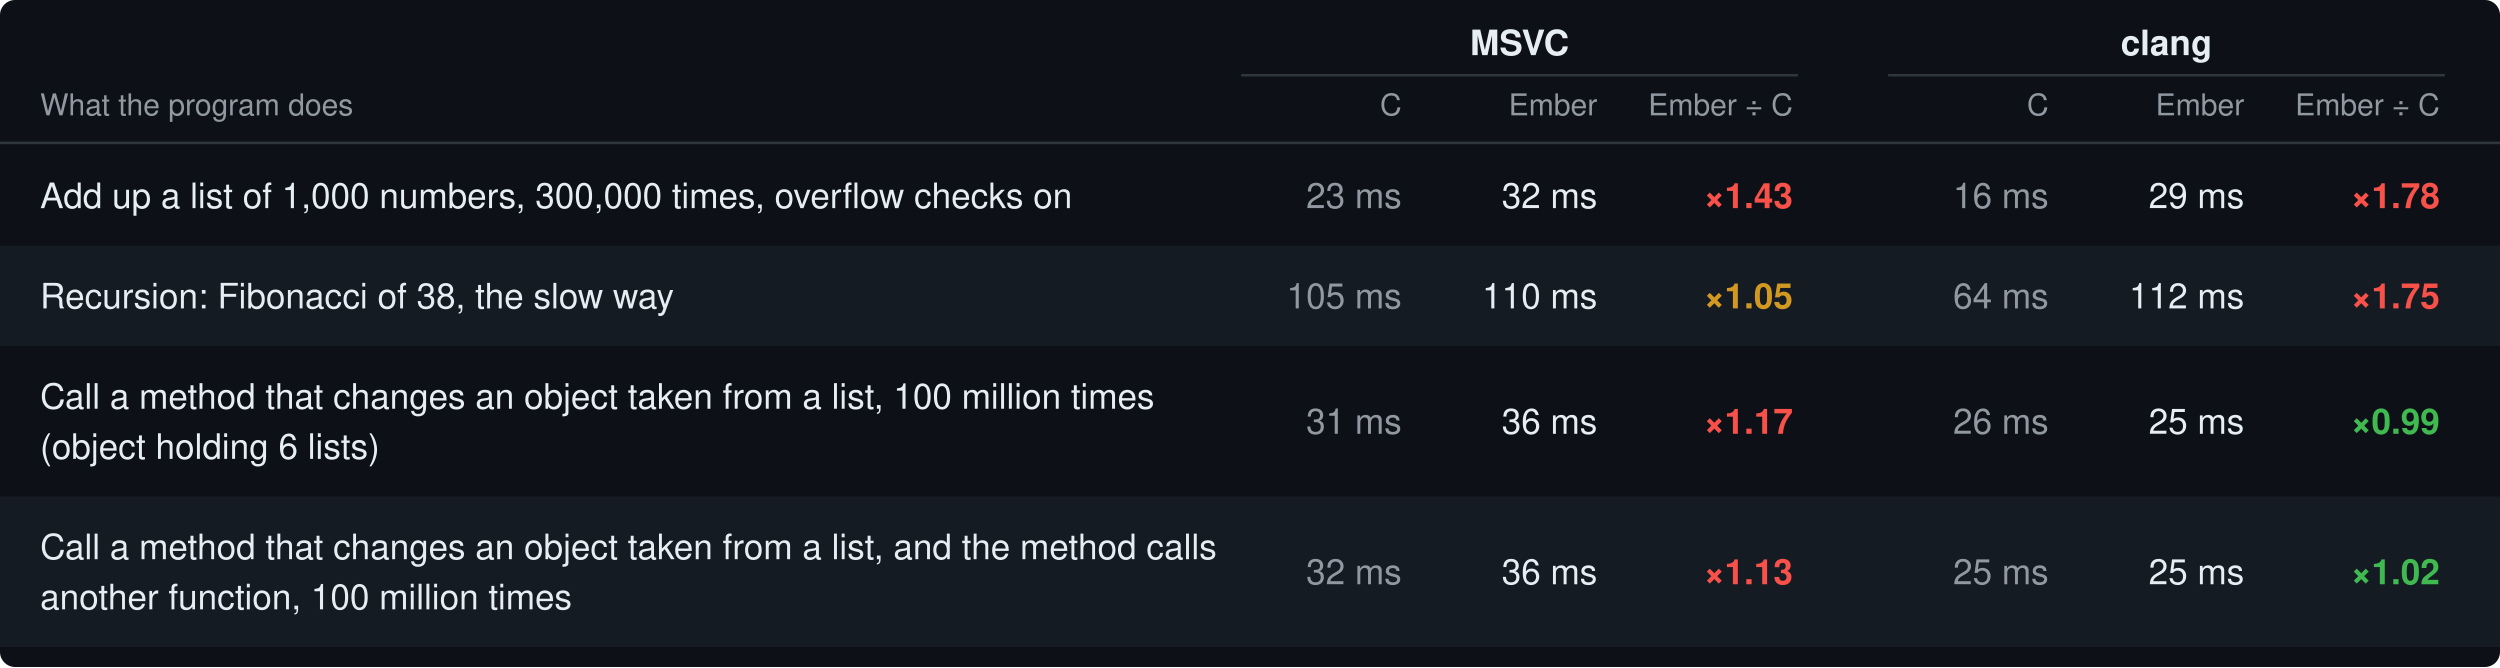
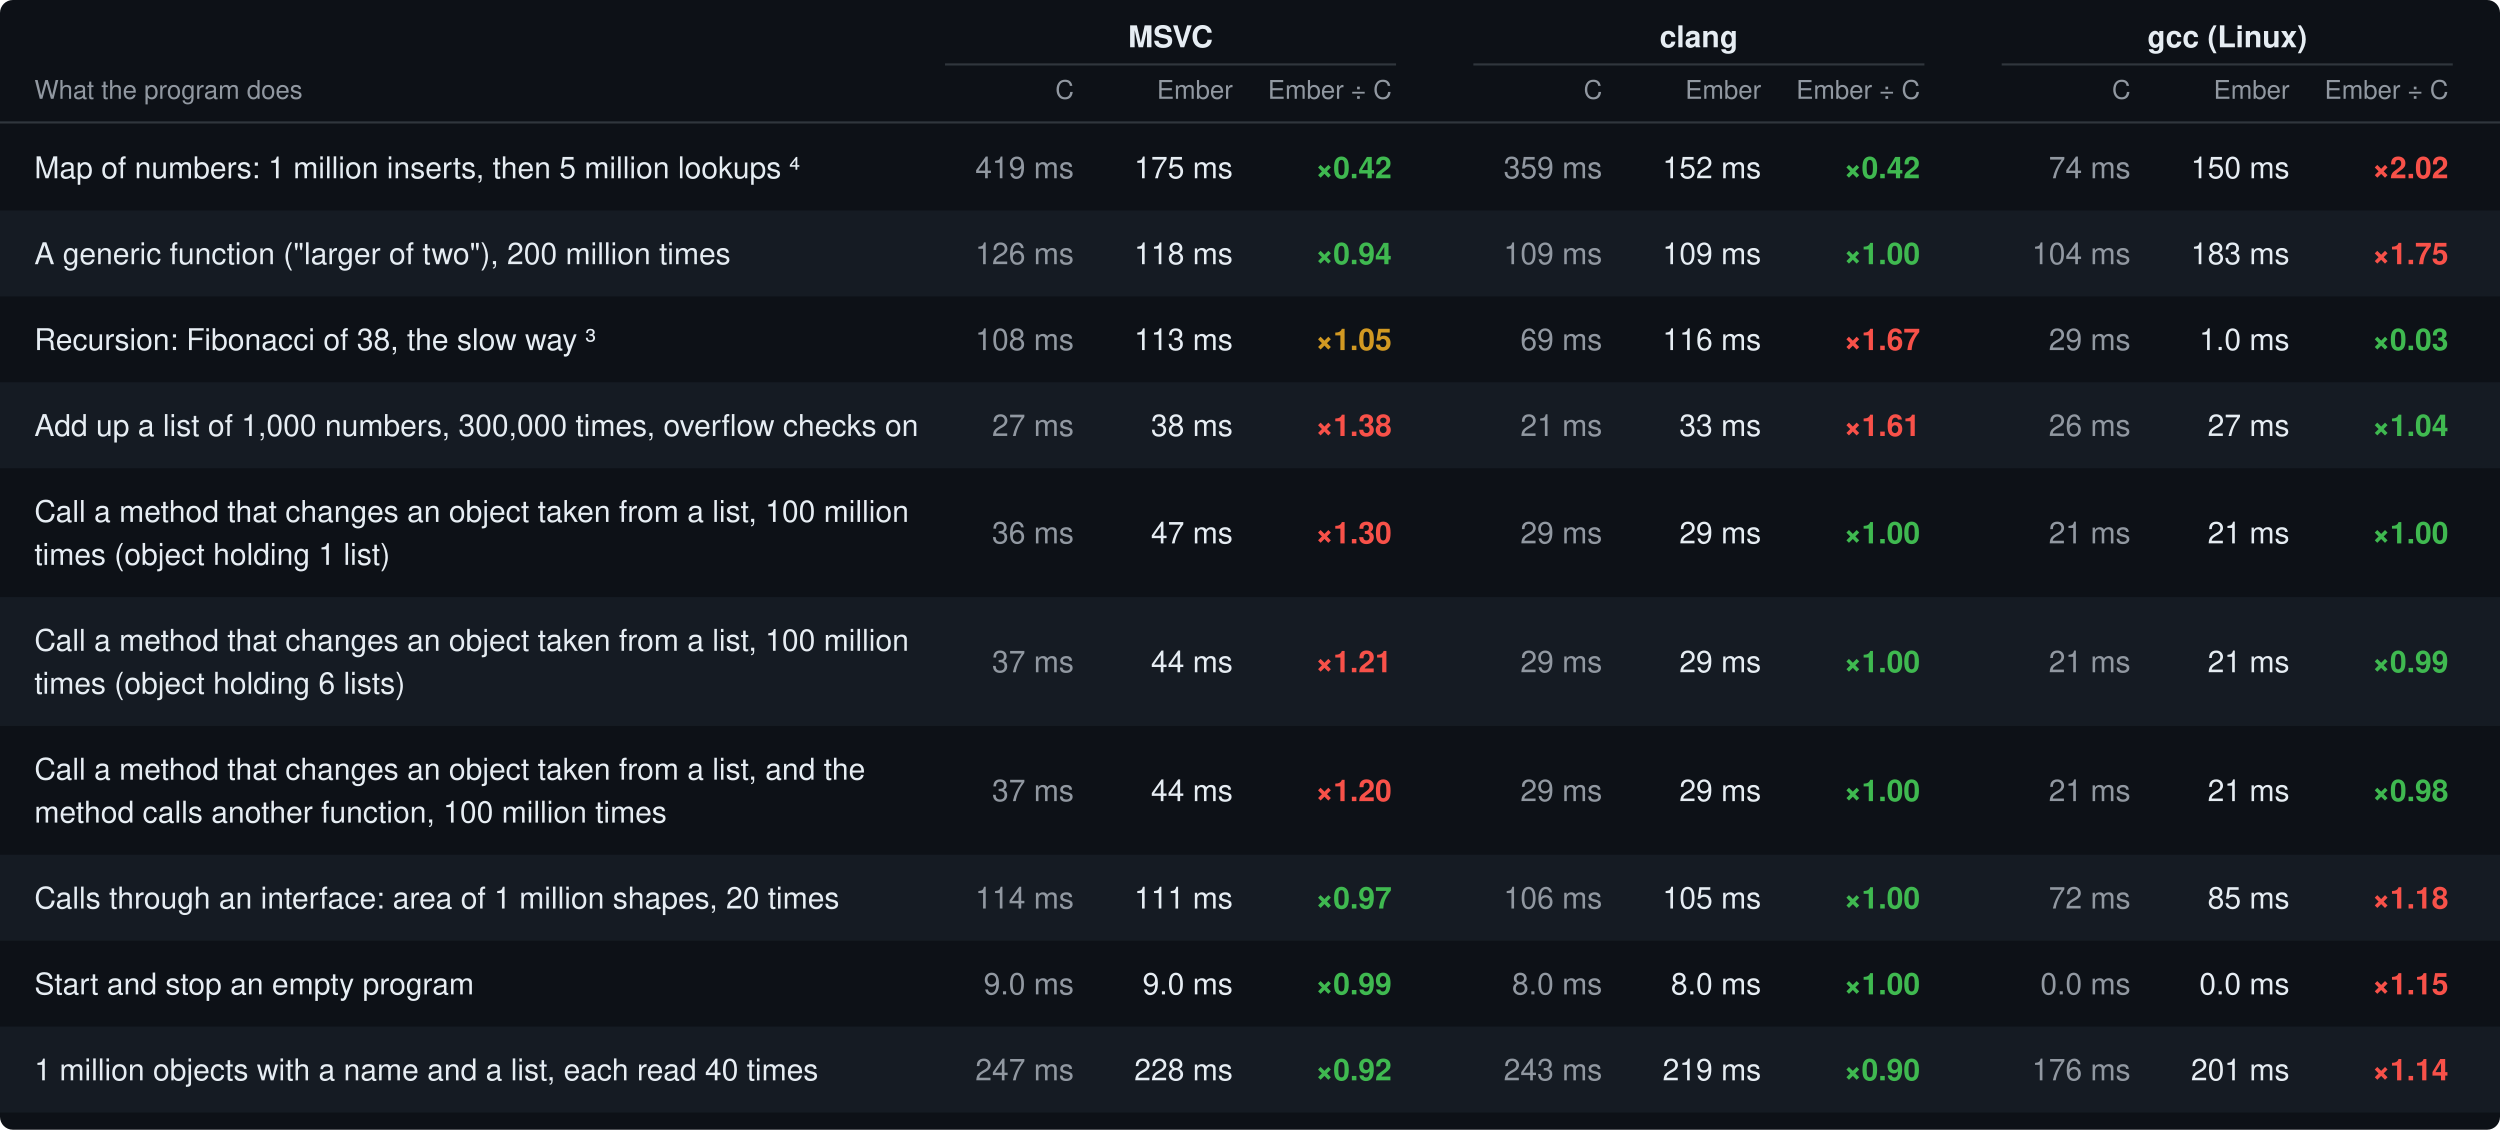
- <svg xmlns="http://www.w3.org/2000/svg" width="997" height="266" viewBox="0 0 997 266" font-family="-apple-system, 'Segoe UI', Helvetica, Arial, sans-serif" font-size="14">
-   <rect width="997" height="266" fill="#0d1117" rx="6" />
+ <svg xmlns="http://www.w3.org/2000/svg" width="1164" height="526" viewBox="0 0 1164 526" font-family="-apple-system, 'Segoe UI', Helvetica, Arial, sans-serif" font-size="14">
+   <rect width="1164" height="526" fill="#0d1117" rx="6" />
  <text x="16" y="46" fill="#9198a1" font-size="12">What the program does</text>
-   <text x="606.0" y="22" fill="#e6edf3" font-weight="600" text-anchor="middle">MSVC</text>
-   <line x1="495" y1="30" x2="717" y2="30" stroke="#30363d" />
-   <text x="559" y="46" fill="#9198a1" font-size="12" text-anchor="end">C</text>
-   <text x="637" y="46" fill="#9198a1" font-size="12" text-anchor="end">Ember</text>
-   <text x="715" y="46" fill="#9198a1" font-size="12" text-anchor="end">Ember ÷ C</text>
-   <text x="864.0" y="22" fill="#e6edf3" font-weight="600" text-anchor="middle">clang</text>
-   <line x1="753" y1="30" x2="975" y2="30" stroke="#30363d" />
-   <text x="817" y="46" fill="#9198a1" font-size="12" text-anchor="end">C</text>
-   <text x="895" y="46" fill="#9198a1" font-size="12" text-anchor="end">Ember</text>
-   <text x="973" y="46" fill="#9198a1" font-size="12" text-anchor="end">Ember ÷ C</text>
-   <line x1="0" y1="57" x2="997" y2="57" stroke="#30363d" />
-   <text x="16" y="83" fill="#e6edf3" xml:space="preserve">Add up a list of 1,000 numbers, 300,000 times, overflow checks on</text>
-   <text x="559" y="83.0" fill="#9198a1" text-anchor="end">23 ms</text>
-   <text x="637" y="83.0" fill="#e6edf3" text-anchor="end">32 ms</text>
-   <text x="715" y="83.0" fill="#f85149" text-anchor="end" font-weight="600">×1.43</text>
-   <text x="817" y="83.0" fill="#9198a1" text-anchor="end">16 ms</text>
-   <text x="895" y="83.0" fill="#e6edf3" text-anchor="end">29 ms</text>
-   <text x="973" y="83.0" fill="#f85149" text-anchor="end" font-weight="600">×1.78</text>
-   <rect x="0" y="98" width="997" height="40" fill="#151b23" />
-   <text x="16" y="123" fill="#e6edf3" xml:space="preserve">Recursion: Fibonacci of 38, the slow way</text>
-   <text x="559" y="123.0" fill="#9198a1" text-anchor="end">105 ms</text>
-   <text x="637" y="123.0" fill="#e6edf3" text-anchor="end">110 ms</text>
-   <text x="715" y="123.0" fill="#d29922" text-anchor="end" font-weight="600">×1.05</text>
-   <text x="817" y="123.0" fill="#9198a1" text-anchor="end">64 ms</text>
-   <text x="895" y="123.0" fill="#e6edf3" text-anchor="end">112 ms</text>
-   <text x="973" y="123.0" fill="#f85149" text-anchor="end" font-weight="600">×1.75</text>
-   <text x="16" y="163" fill="#e6edf3" xml:space="preserve">Call a method that changes an object taken from a list, 100 million times</text>
-   <text x="16" y="183" fill="#e6edf3" xml:space="preserve">(object holding 6 lists)</text>
-   <text x="559" y="173.0" fill="#9198a1" text-anchor="end">31 ms</text>
-   <text x="637" y="173.0" fill="#e6edf3" text-anchor="end">36 ms</text>
-   <text x="715" y="173.0" fill="#f85149" text-anchor="end" font-weight="600">×1.17</text>
-   <text x="817" y="173.0" fill="#9198a1" text-anchor="end">26 ms</text>
-   <text x="895" y="173.0" fill="#e6edf3" text-anchor="end">25 ms</text>
-   <text x="973" y="173.0" fill="#3fb950" text-anchor="end" font-weight="600">×0.99</text>
-   <rect x="0" y="198" width="997" height="60" fill="#151b23" />
-   <text x="16" y="223" fill="#e6edf3" xml:space="preserve">Call a method that changes an object taken from a list, and the method calls</text>
-   <text x="16" y="243" fill="#e6edf3" xml:space="preserve">another function, 100 million times</text>
-   <text x="559" y="233.0" fill="#9198a1" text-anchor="end">32 ms</text>
-   <text x="637" y="233.0" fill="#e6edf3" text-anchor="end">36 ms</text>
-   <text x="715" y="233.0" fill="#f85149" text-anchor="end" font-weight="600">×1.13</text>
-   <text x="817" y="233.0" fill="#9198a1" text-anchor="end">25 ms</text>
-   <text x="895" y="233.0" fill="#e6edf3" text-anchor="end">25 ms</text>
-   <text x="973" y="233.0" fill="#3fb950" text-anchor="end" font-weight="600">×1.02</text>
+   <text x="545.0" y="22" fill="#e6edf3" font-weight="600" text-anchor="middle">MSVC</text>
+   <line x1="440" y1="30" x2="650" y2="30" stroke="#30363d" />
+   <text x="500" y="46" fill="#9198a1" font-size="12" text-anchor="end">C</text>
+   <text x="574" y="46" fill="#9198a1" font-size="12" text-anchor="end">Ember</text>
+   <text x="648" y="46" fill="#9198a1" font-size="12" text-anchor="end">Ember ÷ C</text>
+   <text x="791.0" y="22" fill="#e6edf3" font-weight="600" text-anchor="middle">clang</text>
+   <line x1="686" y1="30" x2="896" y2="30" stroke="#30363d" />
+   <text x="746" y="46" fill="#9198a1" font-size="12" text-anchor="end">C</text>
+   <text x="820" y="46" fill="#9198a1" font-size="12" text-anchor="end">Ember</text>
+   <text x="894" y="46" fill="#9198a1" font-size="12" text-anchor="end">Ember ÷ C</text>
+   <text x="1037.0" y="22" fill="#e6edf3" font-weight="600" text-anchor="middle">gcc (Linux)</text>
+   <line x1="932" y1="30" x2="1142" y2="30" stroke="#30363d" />
+   <text x="992" y="46" fill="#9198a1" font-size="12" text-anchor="end">C</text>
+   <text x="1066" y="46" fill="#9198a1" font-size="12" text-anchor="end">Ember</text>
+   <text x="1140" y="46" fill="#9198a1" font-size="12" text-anchor="end">Ember ÷ C</text>
+   <line x1="0" y1="57" x2="1164" y2="57" stroke="#30363d" />
+   <text x="16" y="83" fill="#e6edf3" xml:space="preserve">Map of numbers: 1 million inserts, then 5 million lookups ⁴</text>
+   <text x="500" y="83.0" fill="#9198a1" text-anchor="end">419 ms</text>
+   <text x="574" y="83.0" fill="#e6edf3" text-anchor="end">175 ms</text>
+   <text x="648" y="83.0" fill="#3fb950" text-anchor="end" font-weight="600">×0.42</text>
+   <text x="746" y="83.0" fill="#9198a1" text-anchor="end">359 ms</text>
+   <text x="820" y="83.0" fill="#e6edf3" text-anchor="end">152 ms</text>
+   <text x="894" y="83.0" fill="#3fb950" text-anchor="end" font-weight="600">×0.42</text>
+   <text x="992" y="83.0" fill="#9198a1" text-anchor="end">74 ms</text>
+   <text x="1066" y="83.0" fill="#e6edf3" text-anchor="end">150 ms</text>
+   <text x="1140" y="83.0" fill="#f85149" text-anchor="end" font-weight="600">×2.02</text>
+   <rect x="0" y="98" width="1164" height="40" fill="#151b23" />
+   <text x="16" y="123" fill="#e6edf3" xml:space="preserve">A generic function ("larger of two"), 200 million times</text>
+   <text x="500" y="123.0" fill="#9198a1" text-anchor="end">126 ms</text>
+   <text x="574" y="123.0" fill="#e6edf3" text-anchor="end">118 ms</text>
+   <text x="648" y="123.0" fill="#3fb950" text-anchor="end" font-weight="600">×0.94</text>
+   <text x="746" y="123.0" fill="#9198a1" text-anchor="end">109 ms</text>
+   <text x="820" y="123.0" fill="#e6edf3" text-anchor="end">109 ms</text>
+   <text x="894" y="123.0" fill="#3fb950" text-anchor="end" font-weight="600">×1.00</text>
+   <text x="992" y="123.0" fill="#9198a1" text-anchor="end">104 ms</text>
+   <text x="1066" y="123.0" fill="#e6edf3" text-anchor="end">183 ms</text>
+   <text x="1140" y="123.0" fill="#f85149" text-anchor="end" font-weight="600">×1.75</text>
+   <text x="16" y="163" fill="#e6edf3" xml:space="preserve">Recursion: Fibonacci of 38, the slow way ³</text>
+   <text x="500" y="163.0" fill="#9198a1" text-anchor="end">108 ms</text>
+   <text x="574" y="163.0" fill="#e6edf3" text-anchor="end">113 ms</text>
+   <text x="648" y="163.0" fill="#d29922" text-anchor="end" font-weight="600">×1.05</text>
+   <text x="746" y="163.0" fill="#9198a1" text-anchor="end">69 ms</text>
+   <text x="820" y="163.0" fill="#e6edf3" text-anchor="end">116 ms</text>
+   <text x="894" y="163.0" fill="#f85149" text-anchor="end" font-weight="600">×1.67</text>
+   <text x="992" y="163.0" fill="#9198a1" text-anchor="end">29 ms</text>
+   <text x="1066" y="163.0" fill="#e6edf3" text-anchor="end">1.0 ms</text>
+   <text x="1140" y="163.0" fill="#3fb950" text-anchor="end" font-weight="600">×0.03</text>
+   <rect x="0" y="178" width="1164" height="40" fill="#151b23" />
+   <text x="16" y="203" fill="#e6edf3" xml:space="preserve">Add up a list of 1,000 numbers, 300,000 times, overflow checks on</text>
+   <text x="500" y="203.0" fill="#9198a1" text-anchor="end">27 ms</text>
+   <text x="574" y="203.0" fill="#e6edf3" text-anchor="end">38 ms</text>
+   <text x="648" y="203.0" fill="#f85149" text-anchor="end" font-weight="600">×1.38</text>
+   <text x="746" y="203.0" fill="#9198a1" text-anchor="end">21 ms</text>
+   <text x="820" y="203.0" fill="#e6edf3" text-anchor="end">33 ms</text>
+   <text x="894" y="203.0" fill="#f85149" text-anchor="end" font-weight="600">×1.61</text>
+   <text x="992" y="203.0" fill="#9198a1" text-anchor="end">26 ms</text>
+   <text x="1066" y="203.0" fill="#e6edf3" text-anchor="end">27 ms</text>
+   <text x="1140" y="203.0" fill="#3fb950" text-anchor="end" font-weight="600">×1.04</text>
+   <text x="16" y="243" fill="#e6edf3" xml:space="preserve">Call a method that changes an object taken from a list, 100 million</text>
+   <text x="16" y="263" fill="#e6edf3" xml:space="preserve">times (object holding 1 list)</text>
+   <text x="500" y="253.0" fill="#9198a1" text-anchor="end">36 ms</text>
+   <text x="574" y="253.0" fill="#e6edf3" text-anchor="end">47 ms</text>
+   <text x="648" y="253.0" fill="#f85149" text-anchor="end" font-weight="600">×1.30</text>
+   <text x="746" y="253.0" fill="#9198a1" text-anchor="end">29 ms</text>
+   <text x="820" y="253.0" fill="#e6edf3" text-anchor="end">29 ms</text>
+   <text x="894" y="253.0" fill="#3fb950" text-anchor="end" font-weight="600">×1.00</text>
+   <text x="992" y="253.0" fill="#9198a1" text-anchor="end">21 ms</text>
+   <text x="1066" y="253.0" fill="#e6edf3" text-anchor="end">21 ms</text>
+   <text x="1140" y="253.0" fill="#3fb950" text-anchor="end" font-weight="600">×1.00</text>
+   <rect x="0" y="278" width="1164" height="60" fill="#151b23" />
+   <text x="16" y="303" fill="#e6edf3" xml:space="preserve">Call a method that changes an object taken from a list, 100 million</text>
+   <text x="16" y="323" fill="#e6edf3" xml:space="preserve">times (object holding 6 lists)</text>
+   <text x="500" y="313.0" fill="#9198a1" text-anchor="end">37 ms</text>
+   <text x="574" y="313.0" fill="#e6edf3" text-anchor="end">44 ms</text>
+   <text x="648" y="313.0" fill="#f85149" text-anchor="end" font-weight="600">×1.21</text>
+   <text x="746" y="313.0" fill="#9198a1" text-anchor="end">29 ms</text>
+   <text x="820" y="313.0" fill="#e6edf3" text-anchor="end">29 ms</text>
+   <text x="894" y="313.0" fill="#3fb950" text-anchor="end" font-weight="600">×1.00</text>
+   <text x="992" y="313.0" fill="#9198a1" text-anchor="end">21 ms</text>
+   <text x="1066" y="313.0" fill="#e6edf3" text-anchor="end">21 ms</text>
+   <text x="1140" y="313.0" fill="#3fb950" text-anchor="end" font-weight="600">×0.99</text>
+   <text x="16" y="363" fill="#e6edf3" xml:space="preserve">Call a method that changes an object taken from a list, and the</text>
+   <text x="16" y="383" fill="#e6edf3" xml:space="preserve">method calls another function, 100 million times</text>
+   <text x="500" y="373.0" fill="#9198a1" text-anchor="end">37 ms</text>
+   <text x="574" y="373.0" fill="#e6edf3" text-anchor="end">44 ms</text>
+   <text x="648" y="373.0" fill="#f85149" text-anchor="end" font-weight="600">×1.20</text>
+   <text x="746" y="373.0" fill="#9198a1" text-anchor="end">29 ms</text>
+   <text x="820" y="373.0" fill="#e6edf3" text-anchor="end">29 ms</text>
+   <text x="894" y="373.0" fill="#3fb950" text-anchor="end" font-weight="600">×1.00</text>
+   <text x="992" y="373.0" fill="#9198a1" text-anchor="end">21 ms</text>
+   <text x="1066" y="373.0" fill="#e6edf3" text-anchor="end">21 ms</text>
+   <text x="1140" y="373.0" fill="#3fb950" text-anchor="end" font-weight="600">×0.98</text>
+   <rect x="0" y="398" width="1164" height="40" fill="#151b23" />
+   <text x="16" y="423" fill="#e6edf3" xml:space="preserve">Calls through an interface: area of 1 million shapes, 20 times</text>
+   <text x="500" y="423.0" fill="#9198a1" text-anchor="end">114 ms</text>
+   <text x="574" y="423.0" fill="#e6edf3" text-anchor="end">111 ms</text>
+   <text x="648" y="423.0" fill="#3fb950" text-anchor="end" font-weight="600">×0.97</text>
+   <text x="746" y="423.0" fill="#9198a1" text-anchor="end">106 ms</text>
+   <text x="820" y="423.0" fill="#e6edf3" text-anchor="end">105 ms</text>
+   <text x="894" y="423.0" fill="#3fb950" text-anchor="end" font-weight="600">×1.00</text>
+   <text x="992" y="423.0" fill="#9198a1" text-anchor="end">72 ms</text>
+   <text x="1066" y="423.0" fill="#e6edf3" text-anchor="end">85 ms</text>
+   <text x="1140" y="423.0" fill="#f85149" text-anchor="end" font-weight="600">×1.18</text>
+   <text x="16" y="463" fill="#e6edf3" xml:space="preserve">Start and stop an empty program</text>
+   <text x="500" y="463.0" fill="#9198a1" text-anchor="end">9.0 ms</text>
+   <text x="574" y="463.0" fill="#e6edf3" text-anchor="end">9.0 ms</text>
+   <text x="648" y="463.0" fill="#3fb950" text-anchor="end" font-weight="600">×0.99</text>
+   <text x="746" y="463.0" fill="#9198a1" text-anchor="end">8.0 ms</text>
+   <text x="820" y="463.0" fill="#e6edf3" text-anchor="end">8.0 ms</text>
+   <text x="894" y="463.0" fill="#3fb950" text-anchor="end" font-weight="600">×1.00</text>
+   <text x="992" y="463.0" fill="#9198a1" text-anchor="end">0.0 ms</text>
+   <text x="1066" y="463.0" fill="#e6edf3" text-anchor="end">0.0 ms</text>
+   <text x="1140" y="463.0" fill="#f85149" text-anchor="end" font-weight="600">×1.15</text>
+   <rect x="0" y="478" width="1164" height="40" fill="#151b23" />
+   <text x="16" y="503" fill="#e6edf3" xml:space="preserve">1 million objects with a name and a list, each read 40 times</text>
+   <text x="500" y="503.0" fill="#9198a1" text-anchor="end">247 ms</text>
+   <text x="574" y="503.0" fill="#e6edf3" text-anchor="end">228 ms</text>
+   <text x="648" y="503.0" fill="#3fb950" text-anchor="end" font-weight="600">×0.92</text>
+   <text x="746" y="503.0" fill="#9198a1" text-anchor="end">243 ms</text>
+   <text x="820" y="503.0" fill="#e6edf3" text-anchor="end">219 ms</text>
+   <text x="894" y="503.0" fill="#3fb950" text-anchor="end" font-weight="600">×0.90</text>
+   <text x="992" y="503.0" fill="#9198a1" text-anchor="end">176 ms</text>
+   <text x="1066" y="503.0" fill="#e6edf3" text-anchor="end">201 ms</text>
+   <text x="1140" y="503.0" fill="#f85149" text-anchor="end" font-weight="600">×1.14</text>
</svg>
